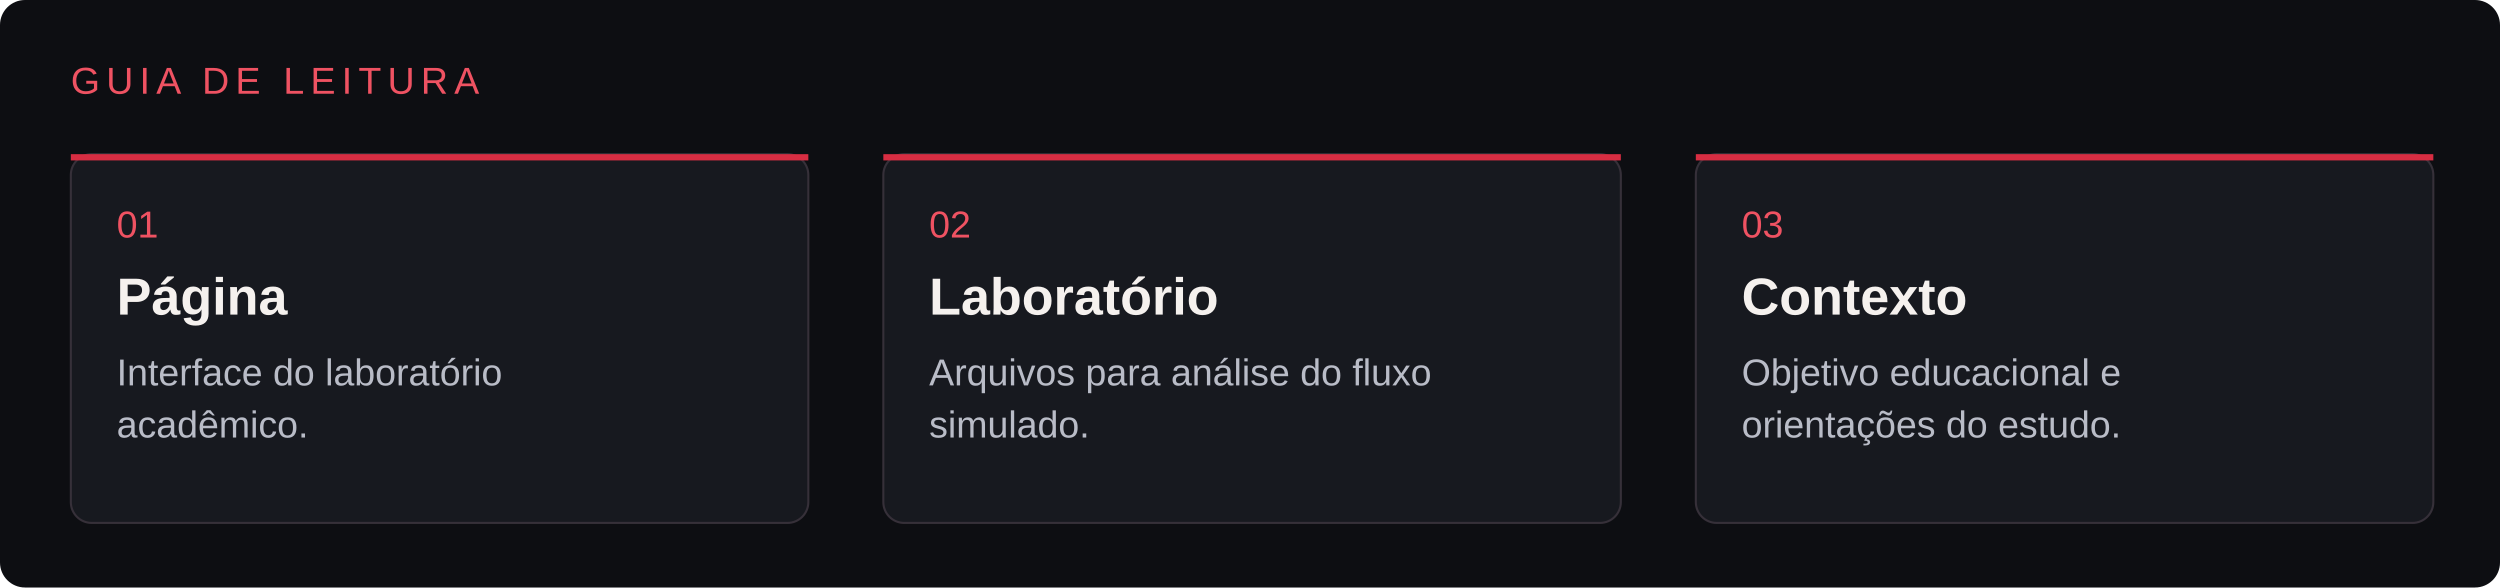
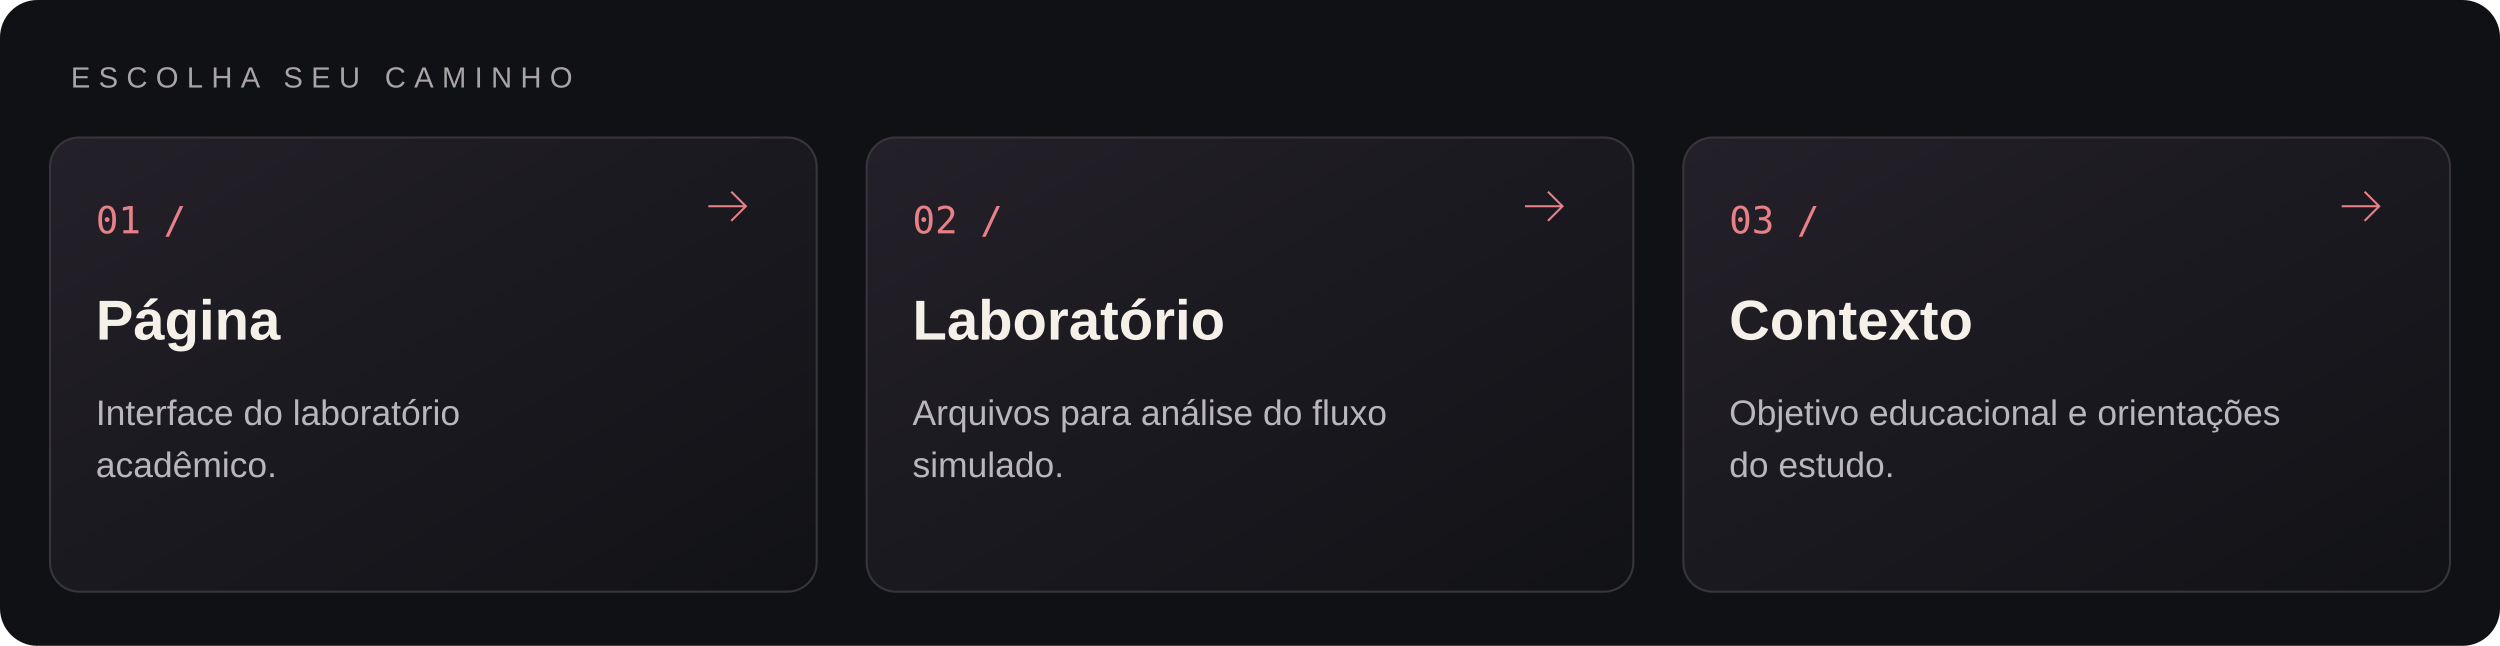
- <svg xmlns="http://www.w3.org/2000/svg" width="1200" height="282" viewBox="0 0 1200 282" role="img">
-   <rect width="1200" height="282" rx="12" fill="#0d0e12" />
-   <text x="34" y="45" font-family="Arial" font-size="18" letter-spacing="3" fill="#ef5262">GUIA DE LEITURA</text>
-   <rect x="34" y="74" width="354" height="177" rx="10" fill="#17191f" stroke="#363039" />
-   <rect x="34" y="74" width="354" height="3" fill="#d72d42" />
-   <text x="56" y="114" fill="#ef5262" font-family="Arial" font-size="18">01</text>
-   <text x="56" y="151" fill="#f5f1ee" font-family="Arial" font-weight="700" font-size="25">Página</text>
-   <text x="56" y="185" fill="#b9bcc7" font-family="Arial" font-size="18">Interface do laboratório</text>
-   <text x="56" y="210" fill="#b9bcc7" font-family="Arial" font-size="18">acadêmico.</text>
-   <rect x="424" y="74" width="354" height="177" rx="10" fill="#17191f" stroke="#363039" />
-   <rect x="424" y="74" width="354" height="3" fill="#d72d42" />
-   <text x="446" y="114" fill="#ef5262" font-family="Arial" font-size="18">02</text>
-   <text x="446" y="151" fill="#f5f1ee" font-family="Arial" font-weight="700" font-size="25">Laboratório</text>
-   <text x="446" y="185" fill="#b9bcc7" font-family="Arial" font-size="18">Arquivos para análise do fluxo</text>
-   <text x="446" y="210" fill="#b9bcc7" font-family="Arial" font-size="18">simulado.</text>
-   <rect x="814" y="74" width="354" height="177" rx="10" fill="#17191f" stroke="#363039" />
-   <rect x="814" y="74" width="354" height="3" fill="#d72d42" />
-   <text x="836" y="114" fill="#ef5262" font-family="Arial" font-size="18">03</text>
-   <text x="836" y="151" fill="#f5f1ee" font-family="Arial" font-weight="700" font-size="25">Contexto</text>
-   <text x="836" y="185" fill="#b9bcc7" font-family="Arial" font-size="18">Objetivo educacional e</text>
-   <text x="836" y="210" fill="#b9bcc7" font-family="Arial" font-size="18">orientações do estudo.</text>
+ <svg xmlns="http://www.w3.org/2000/svg" width="1200" height="310" viewBox="0 0 1200 310">
+   <defs>
+     <linearGradient id="g" x2="1" y2="1">
+       <stop stop-color="#242029" />
+       <stop offset="1" stop-color="#111216" />
+     </linearGradient>
+   </defs>
+   <rect width="1200" height="310" rx="18" fill="#101115" />
+   <text x="34" y="42" fill="#a9a5a6" font-family="Arial" font-size="14" letter-spacing="4">ESCOLHA SEU CAMINHO</text>
+   <rect x="24" y="66" width="368" height="218" rx="14" fill="url(#g)" stroke="#38343b" />
+   <text x="46" y="112" fill="#e78087" font-family="monospace" font-size="18">01 /</text>
+   <path d="M340 99h18m-7-7 7 7-7 7" fill="none" stroke="#e78087" />
+   <text x="46" y="163" fill="#f5f0e8" font-family="Arial" font-size="27" font-weight="600">Página</text>
+   <text x="46" y="204" fill="#b9b6bd" font-family="Arial" font-size="17">Interface do laboratório</text>
+   <text x="46" y="229" fill="#b9b6bd" font-family="Arial" font-size="17">acadêmico.</text>
+   <rect x="416" y="66" width="368" height="218" rx="14" fill="url(#g)" stroke="#38343b" />
+   <text x="438" y="112" fill="#e78087" font-family="monospace" font-size="18">02 /</text>
+   <path d="M732 99h18m-7-7 7 7-7 7" fill="none" stroke="#e78087" />
+   <text x="438" y="163" fill="#f5f0e8" font-family="Arial" font-size="27" font-weight="600">Laboratório</text>
+   <text x="438" y="204" fill="#b9b6bd" font-family="Arial" font-size="17">Arquivos para análise do fluxo</text>
+   <text x="438" y="229" fill="#b9b6bd" font-family="Arial" font-size="17">simulado.</text>
+   <rect x="808" y="66" width="368" height="218" rx="14" fill="url(#g)" stroke="#38343b" />
+   <text x="830" y="112" fill="#e78087" font-family="monospace" font-size="18">03 /</text>
+   <path d="M1124 99h18m-7-7 7 7-7 7" fill="none" stroke="#e78087" />
+   <text x="830" y="163" fill="#f5f0e8" font-family="Arial" font-size="27" font-weight="600">Contexto</text>
+   <text x="830" y="204" fill="#b9b6bd" font-family="Arial" font-size="17">Objetivo educacional e orientações</text>
+   <text x="830" y="229" fill="#b9b6bd" font-family="Arial" font-size="17">do estudo.</text>
</svg>
